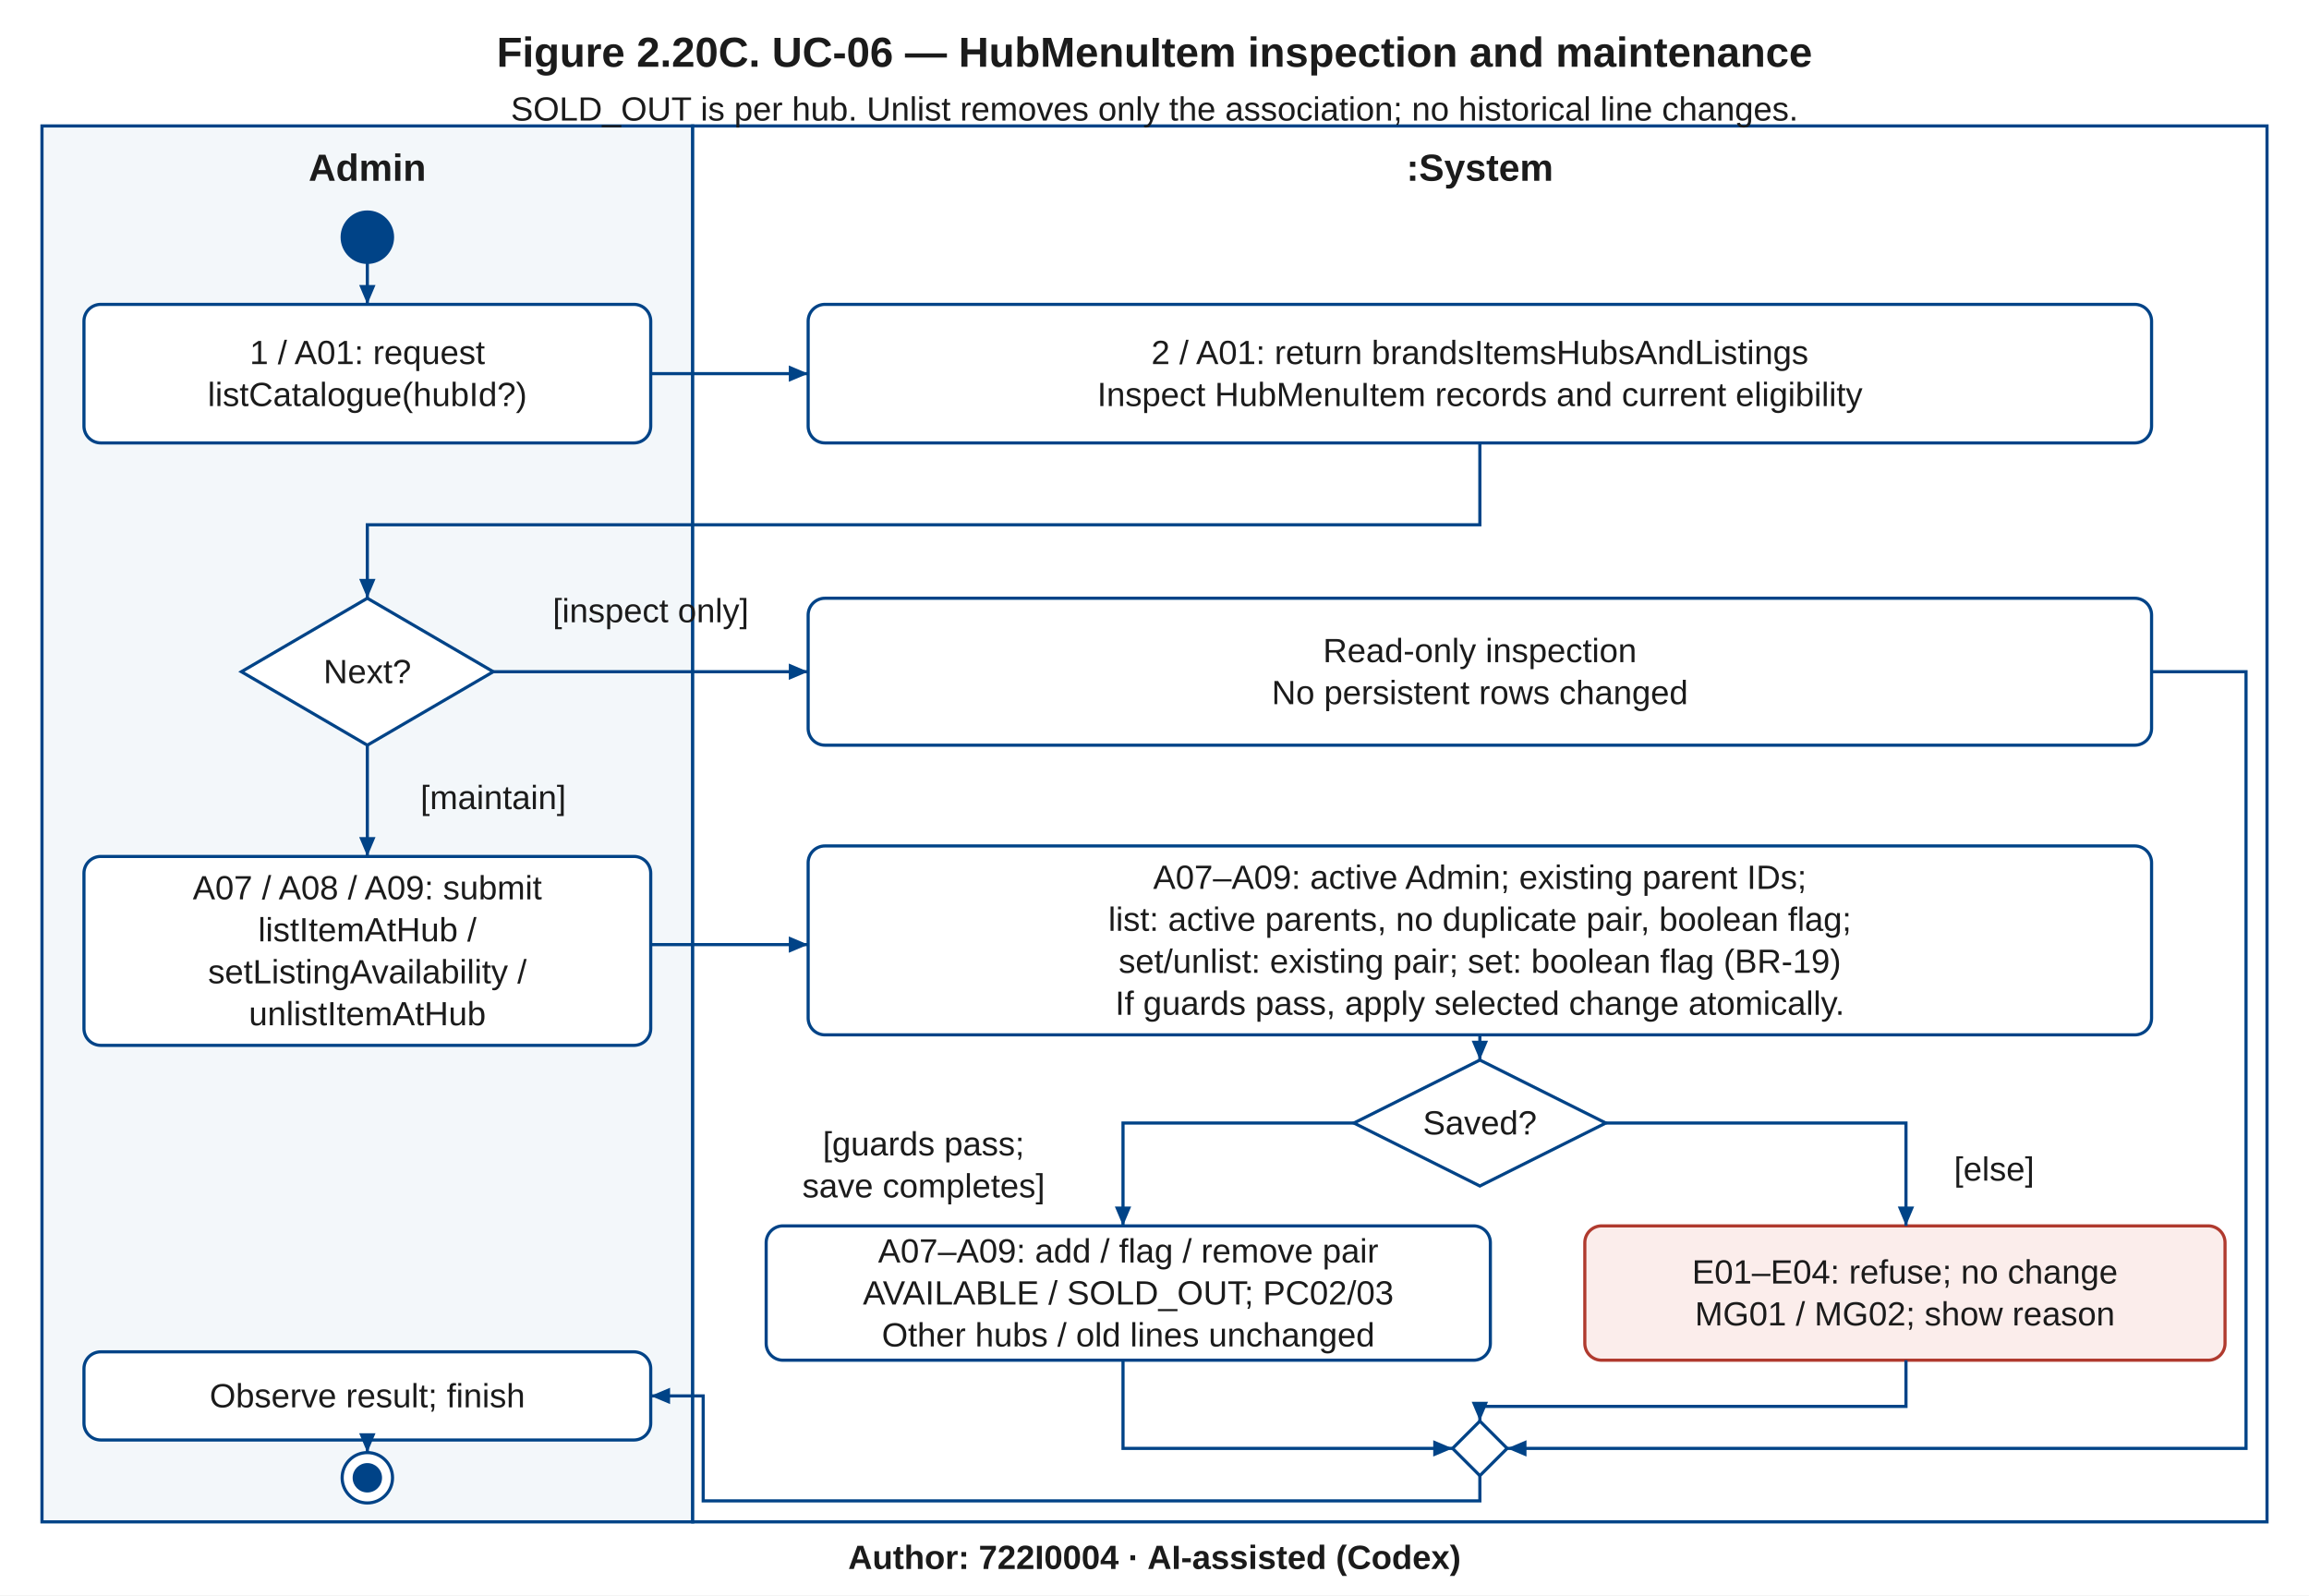
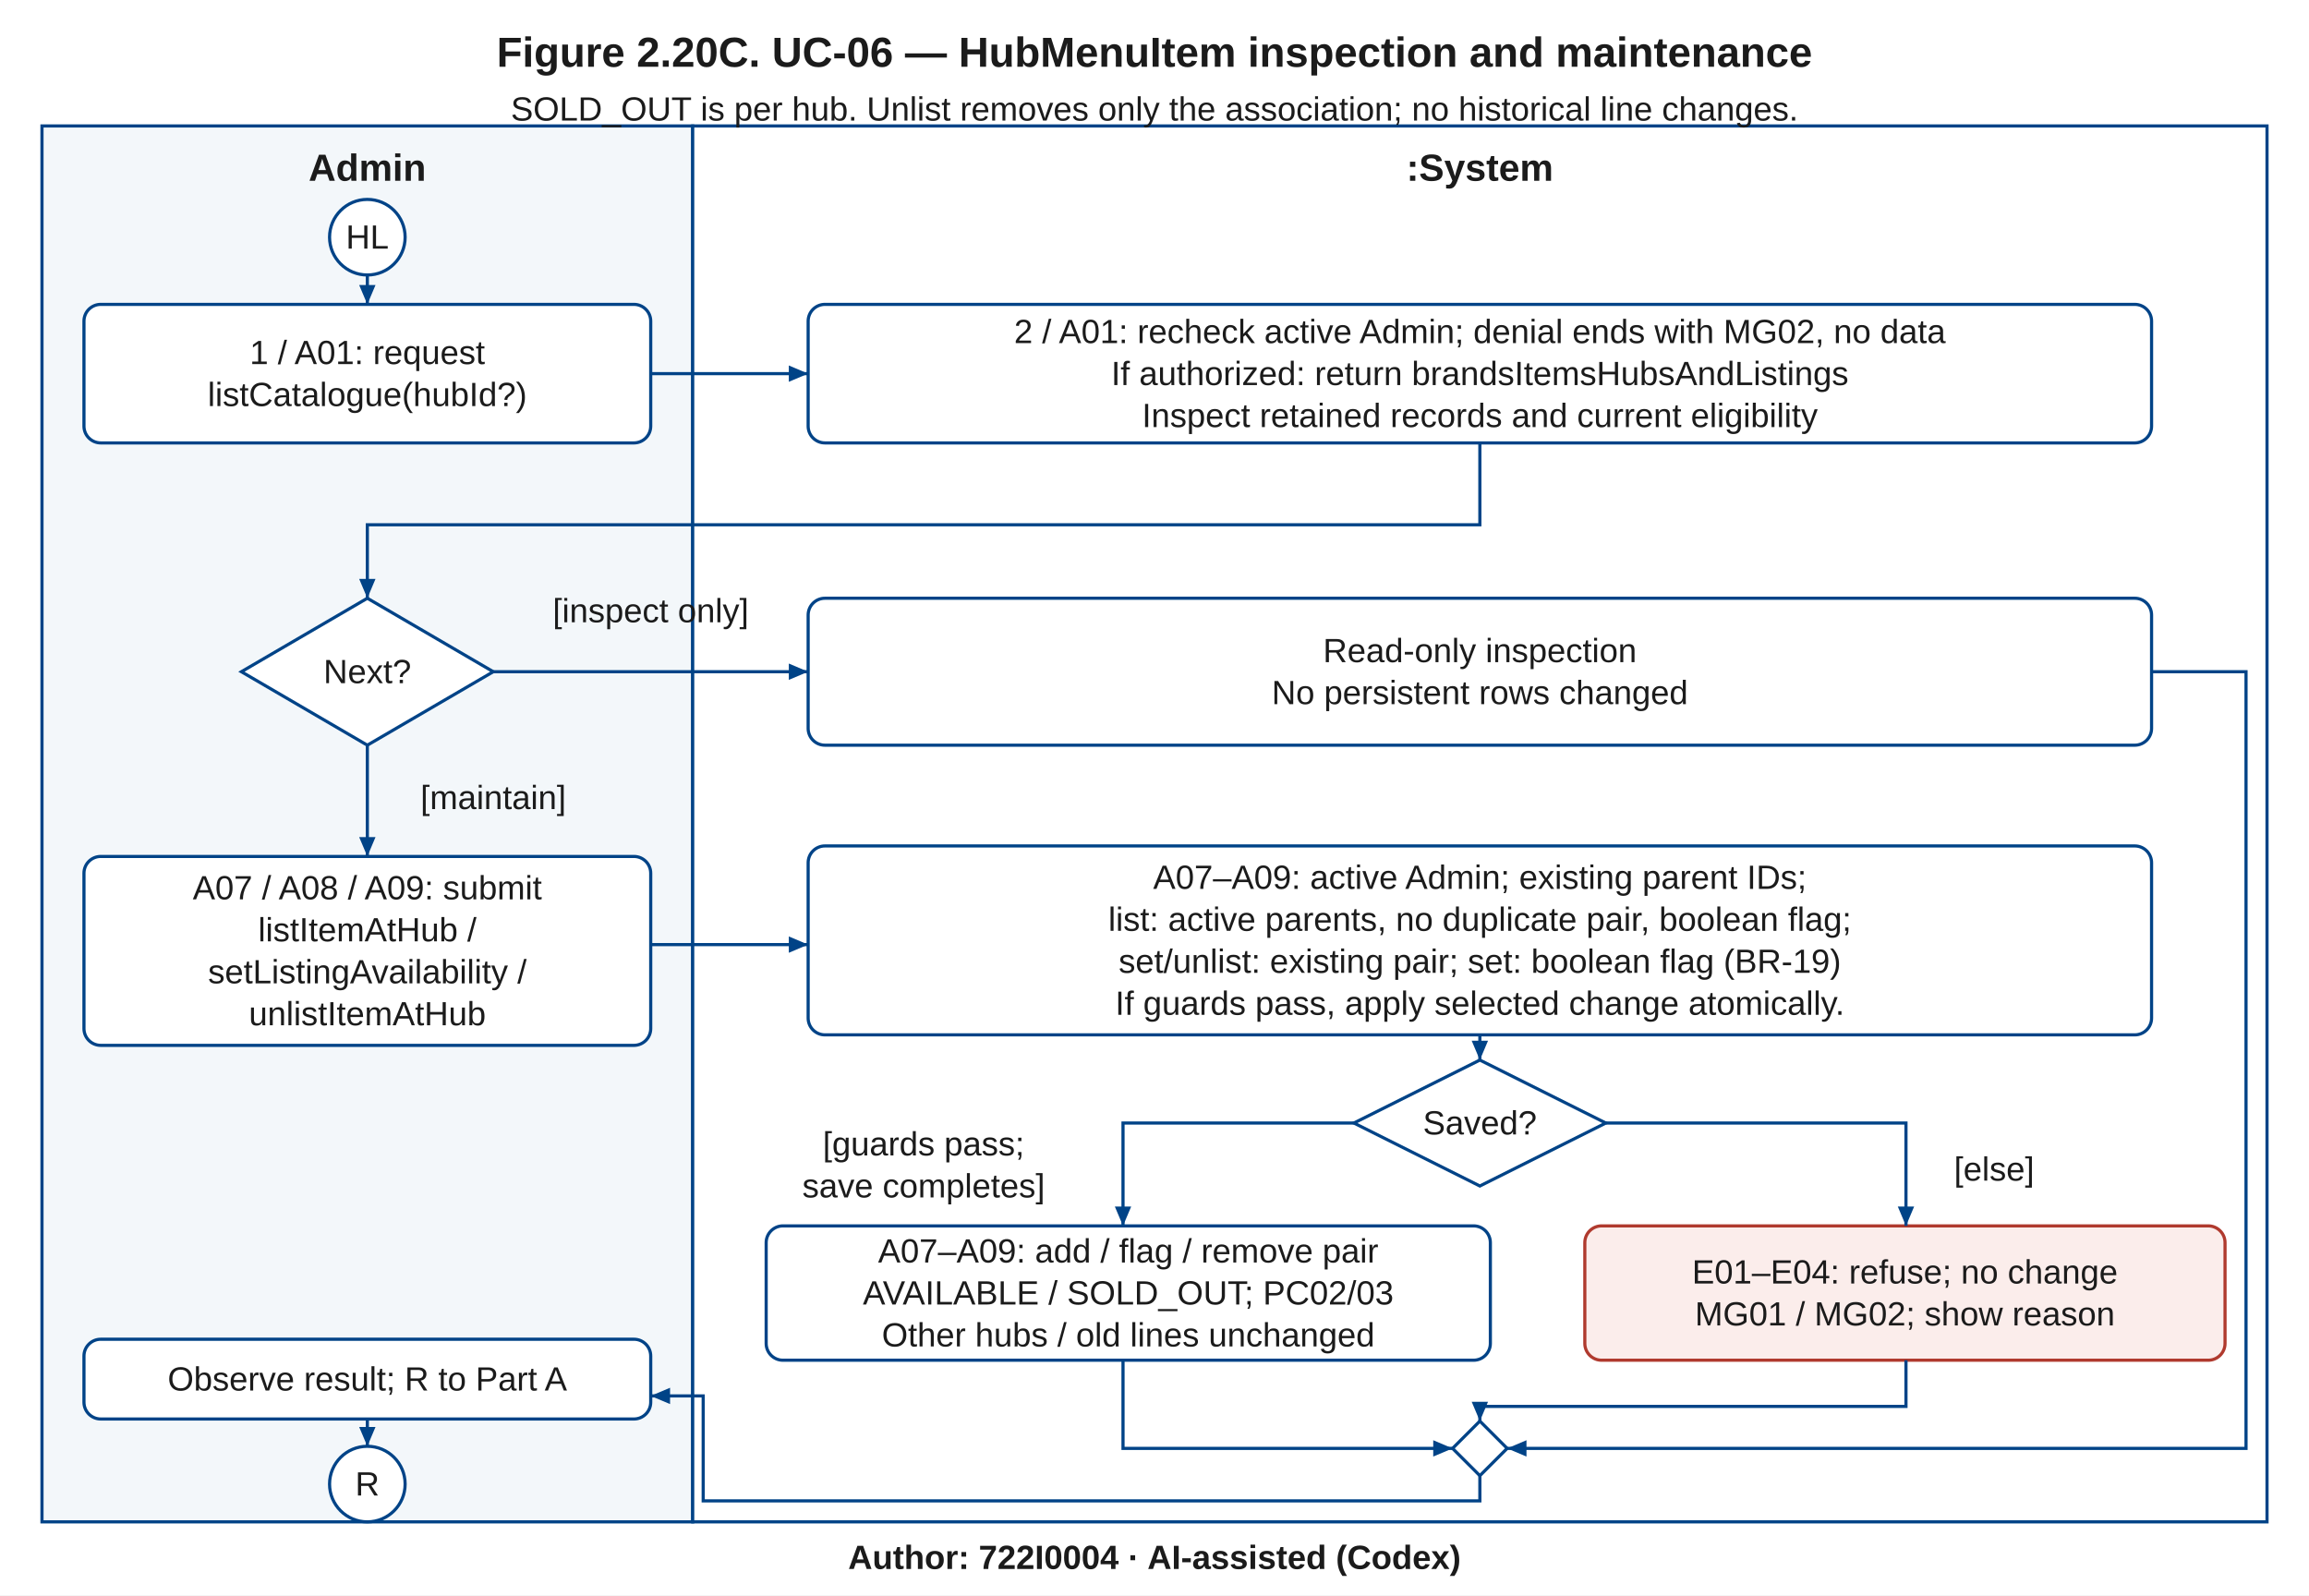
<svg xmlns="http://www.w3.org/2000/svg" width="1100" height="760" viewBox="0 0 1100 760">
  <rect width="1100" height="760" fill="white" />
  <text x="550" y="31.8" font-family="Arial, Helvetica, sans-serif" font-size="20" font-weight="bold" text-anchor="middle" fill="#1B1B1B">Figure 2.20C. UC-06 — HubMenuItem inspection and maintenance</text>
  <text x="550" y="747.44" font-family="Arial, Helvetica, sans-serif" font-size="16" font-weight="bold" text-anchor="middle" fill="#1B1B1B">Author: 722I0004 · AI-assisted (Codex)</text>
  <rect x="20" y="60" width="310" height="665" rx="0" fill="#F3F7FA" stroke="#004387" stroke-width="1.5" />
  <rect x="330" y="60" width="750" height="665" rx="0" fill="#FFFFFF" stroke="#004387" stroke-width="1.5" />
  <text x="175" y="86.12" font-family="Arial, Helvetica, sans-serif" font-size="18" font-weight="bold" text-anchor="middle" fill="#1B1B1B">Admin</text>
  <text x="705" y="86.12" font-family="Arial, Helvetica, sans-serif" font-size="18" font-weight="bold" text-anchor="middle" fill="#1B1B1B">:System</text>
-   <circle cx="175" cy="113" r="12" fill="#004387" stroke="#004387" stroke-width="1.5" />
+   <circle cx="175" cy="113" r="18" fill="white" stroke="#004387" stroke-width="1.5" />
+   <text x="175" y="118.44" font-family="Arial, Helvetica, sans-serif" font-size="16" font-weight="normal" text-anchor="middle" fill="#1B1B1B">HL</text>
  <rect x="40" y="145" width="270" height="66" rx="8" fill="white" stroke="#004387" stroke-width="1.5" />
  <text x="175.0" y="173.44" font-family="Arial, Helvetica, sans-serif" font-size="16" font-weight="normal" text-anchor="middle" fill="#1B1B1B">1 / A01: request</text>
  <text x="175.0" y="193.44" font-family="Arial, Helvetica, sans-serif" font-size="16" font-weight="normal" text-anchor="middle" fill="#1B1B1B">listCatalogue(hubId?)</text>
  <rect x="385" y="145" width="640" height="66" rx="8" fill="white" stroke="#004387" stroke-width="1.5" />
-   <text x="705.0" y="173.44" font-family="Arial, Helvetica, sans-serif" font-size="16" font-weight="normal" text-anchor="middle" fill="#1B1B1B">2 / A01: return brandsItemsHubsAndListings</text>
-   <text x="705.0" y="193.44" font-family="Arial, Helvetica, sans-serif" font-size="16" font-weight="normal" text-anchor="middle" fill="#1B1B1B">Inspect HubMenuItem records and current eligibility</text>
+   <text x="705.0" y="163.44" font-family="Arial, Helvetica, sans-serif" font-size="16" font-weight="normal" text-anchor="middle" fill="#1B1B1B">2 / A01: recheck active Admin; denial ends with MG02, no data</text>
+   <text x="705.0" y="183.44" font-family="Arial, Helvetica, sans-serif" font-size="16" font-weight="normal" text-anchor="middle" fill="#1B1B1B">If authorized: return brandsItemsHubsAndListings</text>
+   <text x="705.0" y="203.44" font-family="Arial, Helvetica, sans-serif" font-size="16" font-weight="normal" text-anchor="middle" fill="#1B1B1B">Inspect retained records and current eligibility</text>
  <polygon points="175,285.0 235.0,320 175,355.0 115.0,320" fill="white" stroke="#004387" stroke-width="1.5" />
  <text x="175" y="325.44" font-family="Arial, Helvetica, sans-serif" font-size="16" font-weight="normal" text-anchor="middle" fill="#1B1B1B">Next?</text>
  <rect x="385" y="285" width="640" height="70" rx="8" fill="white" stroke="#004387" stroke-width="1.5" />
  <text x="705.0" y="315.44" font-family="Arial, Helvetica, sans-serif" font-size="16" font-weight="normal" text-anchor="middle" fill="#1B1B1B">Read-only inspection</text>
  <text x="705.0" y="335.44" font-family="Arial, Helvetica, sans-serif" font-size="16" font-weight="normal" text-anchor="middle" fill="#1B1B1B">No persistent rows changed</text>
  <rect x="40" y="408" width="270" height="90" rx="8" fill="white" stroke="#004387" stroke-width="1.5" />
  <text x="175.0" y="428.44" font-family="Arial, Helvetica, sans-serif" font-size="16" font-weight="normal" text-anchor="middle" fill="#1B1B1B">A07 / A08 / A09: submit</text>
  <text x="175.0" y="448.44" font-family="Arial, Helvetica, sans-serif" font-size="16" font-weight="normal" text-anchor="middle" fill="#1B1B1B">listItemAtHub /</text>
  <text x="175.0" y="468.44" font-family="Arial, Helvetica, sans-serif" font-size="16" font-weight="normal" text-anchor="middle" fill="#1B1B1B">setListingAvailability /</text>
  <text x="175.0" y="488.44" font-family="Arial, Helvetica, sans-serif" font-size="16" font-weight="normal" text-anchor="middle" fill="#1B1B1B">unlistItemAtHub</text>
  <rect x="385" y="403" width="640" height="90" rx="8" fill="white" stroke="#004387" stroke-width="1.5" />
  <text x="705.0" y="423.44" font-family="Arial, Helvetica, sans-serif" font-size="16" font-weight="normal" text-anchor="middle" fill="#1B1B1B">A07–A09: active Admin; existing parent IDs;</text>
  <text x="705.0" y="443.44" font-family="Arial, Helvetica, sans-serif" font-size="16" font-weight="normal" text-anchor="middle" fill="#1B1B1B">list: active parents, no duplicate pair, boolean flag;</text>
  <text x="705.0" y="463.44" font-family="Arial, Helvetica, sans-serif" font-size="16" font-weight="normal" text-anchor="middle" fill="#1B1B1B">set/unlist: existing pair; set: boolean flag (BR-19)</text>
  <text x="705.0" y="483.44" font-family="Arial, Helvetica, sans-serif" font-size="16" font-weight="normal" text-anchor="middle" fill="#1B1B1B">If guards pass, apply selected change atomically.</text>
  <polygon points="705,505.0 765.0,535 705,565.0 645.0,535" fill="white" stroke="#004387" stroke-width="1.5" />
  <text x="705" y="540.44" font-family="Arial, Helvetica, sans-serif" font-size="16" font-weight="normal" text-anchor="middle" fill="#1B1B1B">Saved?</text>
  <rect x="365" y="584" width="345" height="64" rx="8" fill="white" stroke="#004387" stroke-width="1.5" />
  <text x="537.5" y="601.44" font-family="Arial, Helvetica, sans-serif" font-size="16" font-weight="normal" text-anchor="middle" fill="#1B1B1B">A07–A09: add / flag / remove pair</text>
  <text x="537.5" y="621.44" font-family="Arial, Helvetica, sans-serif" font-size="16" font-weight="normal" text-anchor="middle" fill="#1B1B1B">AVAILABLE / SOLD_OUT; PC02/03</text>
  <text x="537.5" y="641.44" font-family="Arial, Helvetica, sans-serif" font-size="16" font-weight="normal" text-anchor="middle" fill="#1B1B1B">Other hubs / old lines unchanged</text>
  <rect x="755" y="584" width="305" height="64" rx="8" fill="#FBEDEB" stroke="#B03A2E" stroke-width="1.5" />
  <text x="907.5" y="611.44" font-family="Arial, Helvetica, sans-serif" font-size="16" font-weight="normal" text-anchor="middle" fill="#1B1B1B">E01–E04: refuse; no change</text>
  <text x="907.5" y="631.44" font-family="Arial, Helvetica, sans-serif" font-size="16" font-weight="normal" text-anchor="middle" fill="#1B1B1B">MG01 / MG02; show reason</text>
  <polygon points="705,677.0 718.0,690 705,703.0 692.0,690" fill="white" stroke="#004387" stroke-width="1.5" />
-   <rect x="40" y="644" width="270" height="42" rx="8" fill="white" stroke="#004387" stroke-width="1.5" />
-   <text x="175.0" y="670.44" font-family="Arial, Helvetica, sans-serif" font-size="16" font-weight="normal" text-anchor="middle" fill="#1B1B1B">Observe result; finish</text>
-   <circle cx="175" cy="704" r="12" fill="white" stroke="#004387" stroke-width="1.5" />
-   <circle cx="175" cy="704" r="7" fill="#004387" />
-   <polyline points="175,125 175,145" fill="none" stroke="#004387" stroke-width="1.5" />
+   <rect x="40" y="638" width="270" height="38" rx="8" fill="white" stroke="#004387" stroke-width="1.5" />
+   <text x="175.0" y="662.44" font-family="Arial, Helvetica, sans-serif" font-size="16" font-weight="normal" text-anchor="middle" fill="#1B1B1B">Observe result; R to Part A</text>
+   <circle cx="175" cy="707" r="18" fill="white" stroke="#004387" stroke-width="1.5" />
+   <text x="175" y="712.44" font-family="Arial, Helvetica, sans-serif" font-size="16" font-weight="normal" text-anchor="middle" fill="#1B1B1B">R</text>
+   <polyline points="175,131 175,145" fill="none" stroke="#004387" stroke-width="1.5" />
  <polygon points="175,145 171.106,135.789 178.894,135.789" fill="#004387" />
  <polyline points="310,178 385,178" fill="none" stroke="#004387" stroke-width="1.5" />
  <polygon points="385,178 375.789,181.894 375.789,174.106" fill="#004387" />
  <polyline points="705,211 705,250 175,250 175,285" fill="none" stroke="#004387" stroke-width="1.5" />
  <polygon points="175,285 171.106,275.789 178.894,275.789" fill="#004387" />
  <polyline points="235,320 385,320" fill="none" stroke="#004387" stroke-width="1.5" />
  <polygon points="385,320 375.789,323.894 375.789,316.106" fill="#004387" />
  <text x="310" y="296.44" font-family="Arial, Helvetica, sans-serif" font-size="16" font-weight="normal" text-anchor="middle" fill="#1B1B1B">[inspect only]</text>
  <polyline points="175,355 175,408" fill="none" stroke="#004387" stroke-width="1.5" />
  <polygon points="175,408 171.106,398.789 178.894,398.789" fill="#004387" />
  <text x="235" y="385.44" font-family="Arial, Helvetica, sans-serif" font-size="16" font-weight="normal" text-anchor="middle" fill="#1B1B1B">[maintain]</text>
  <polyline points="310,450 385,450" fill="none" stroke="#004387" stroke-width="1.5" />
  <polygon points="385,450 375.789,453.894 375.789,446.106" fill="#004387" />
  <polyline points="705,493 705,505" fill="none" stroke="#004387" stroke-width="1.5" />
  <polygon points="705,505 701.106,495.789 708.894,495.789" fill="#004387" />
  <polyline points="645,535 535,535 535,584" fill="none" stroke="#004387" stroke-width="1.5" />
  <polygon points="535,584 531.106,574.789 538.894,574.789" fill="#004387" />
  <text x="440" y="550.44" font-family="Arial, Helvetica, sans-serif" font-size="16" font-weight="normal" text-anchor="middle" fill="#1B1B1B">[guards pass;</text>
  <text x="440" y="570.44" font-family="Arial, Helvetica, sans-serif" font-size="16" font-weight="normal" text-anchor="middle" fill="#1B1B1B">save completes]</text>
  <polyline points="765,535 908,535 908,584" fill="none" stroke="#004387" stroke-width="1.5" />
  <polygon points="908,584 904.106,574.789 911.894,574.789" fill="#004387" />
  <text x="950" y="562.44" font-family="Arial, Helvetica, sans-serif" font-size="16" font-weight="normal" text-anchor="middle" fill="#1B1B1B">[else]</text>
  <polyline points="535,648 535,690 692,690" fill="none" stroke="#004387" stroke-width="1.5" />
  <polygon points="692,690 682.789,693.894 682.789,686.106" fill="#004387" />
  <polyline points="908,648 908,670 705,670 705,677" fill="none" stroke="#004387" stroke-width="1.5" />
  <polygon points="705,677 701.106,667.789 708.894,667.789" fill="#004387" />
  <polyline points="1025,320 1070,320 1070,690 718,690" fill="none" stroke="#004387" stroke-width="1.5" />
  <polygon points="718,690 727.211,686.106 727.211,693.894" fill="#004387" />
  <polyline points="705,703 705,715 335,715 335,665 310,665" fill="none" stroke="#004387" stroke-width="1.5" />
  <polygon points="310,665 319.211,661.106 319.211,668.894" fill="#004387" />
-   <polyline points="175,686 175,692" fill="none" stroke="#004387" stroke-width="1.5" />
-   <polygon points="175,692 171.106,682.789 178.894,682.789" fill="#004387" />
+   <polyline points="175,676 175,689" fill="none" stroke="#004387" stroke-width="1.5" />
+   <polygon points="175,689 171.106,679.789 178.894,679.789" fill="#004387" />
  <text x="550" y="57.44" font-family="Arial, Helvetica, sans-serif" font-size="16" font-weight="normal" text-anchor="middle" fill="#1B1B1B">SOLD_OUT is per hub. Unlist removes only the association; no historical line changes.</text>
</svg>
